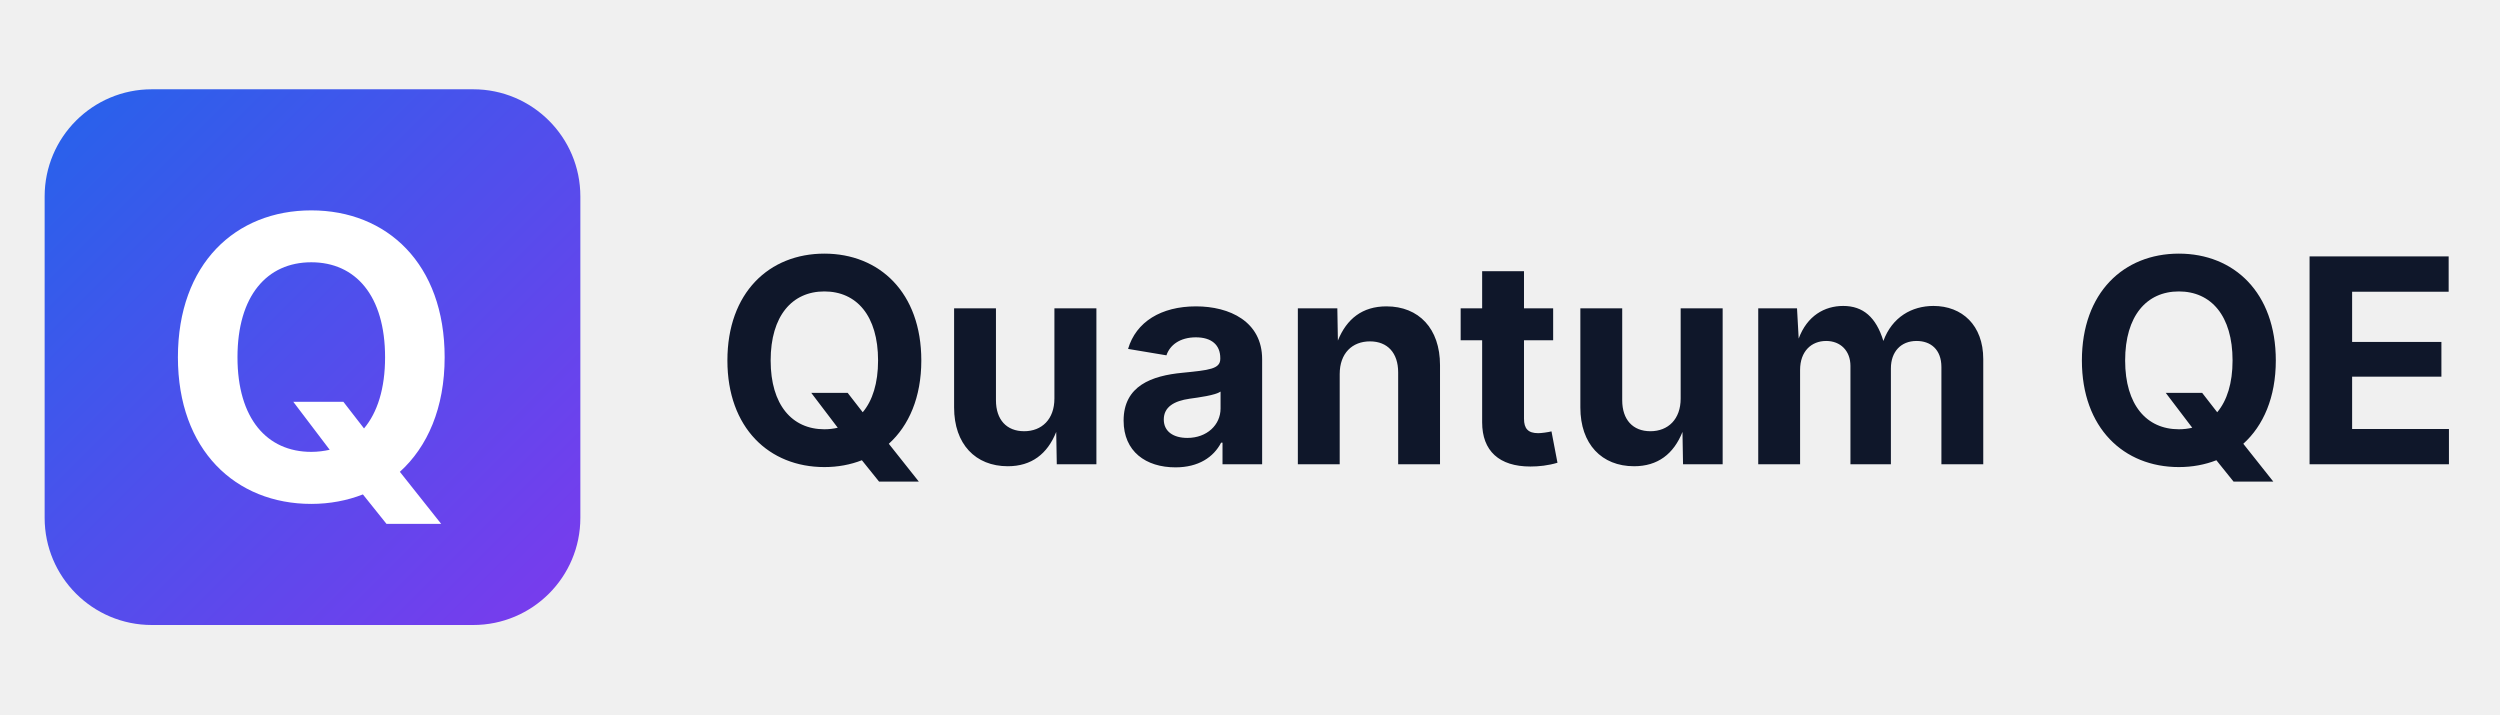
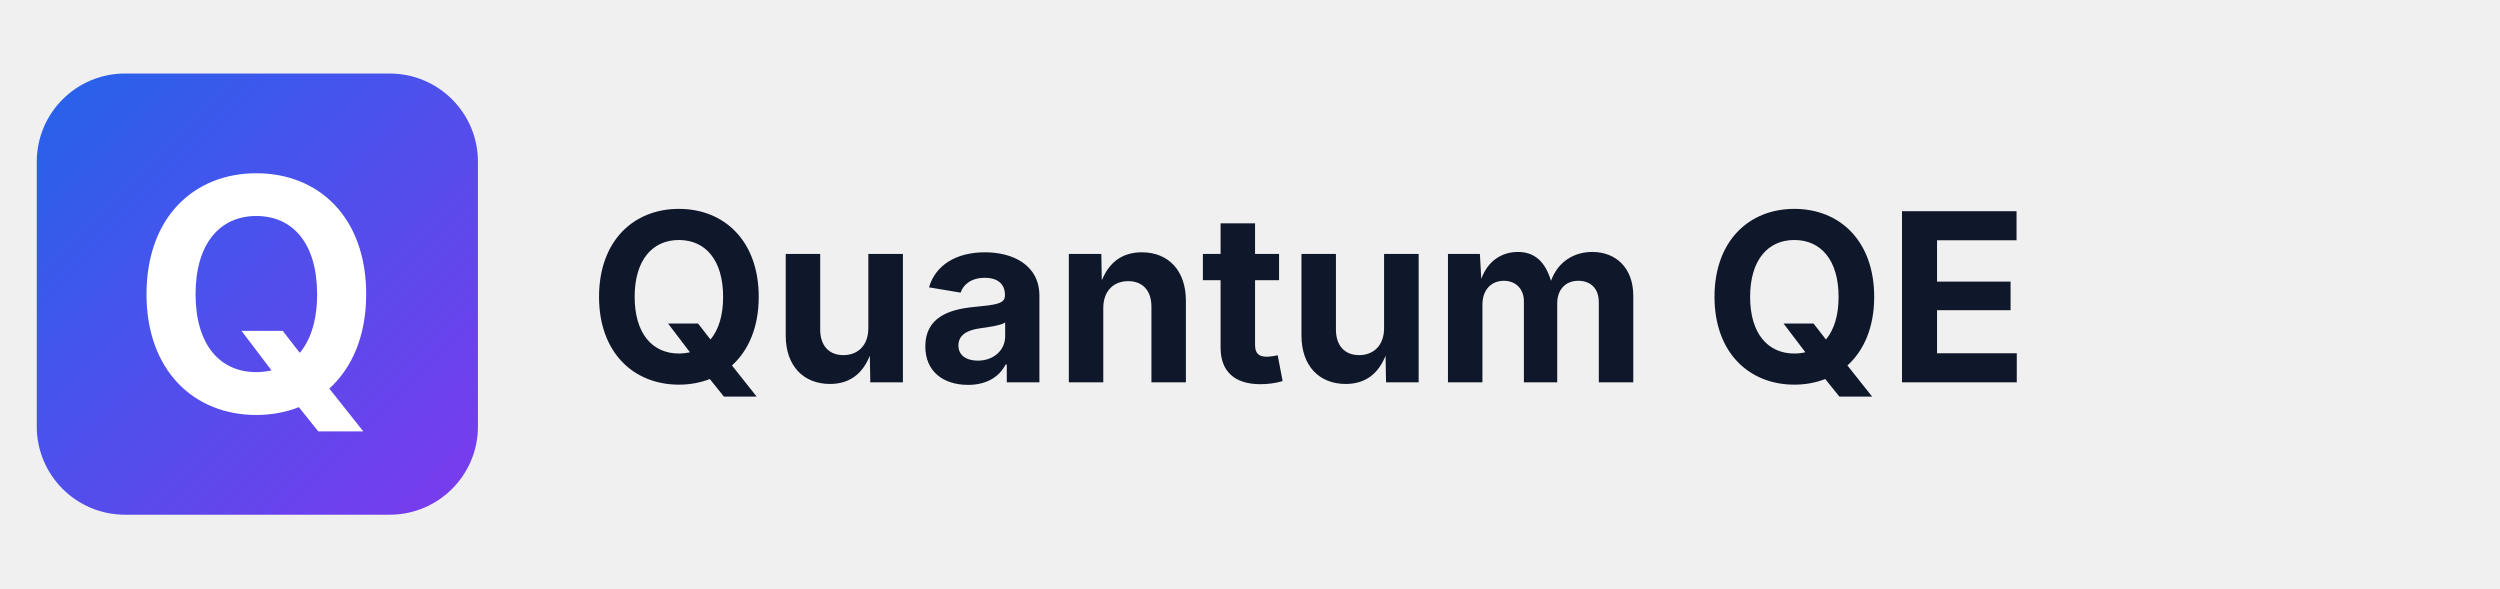
- <svg xmlns="http://www.w3.org/2000/svg" viewBox="0 0 280 80" width="280" height="80">
+ <svg xmlns="http://www.w3.org/2000/svg" viewBox="0 0 340 80" width="340" height="80">
  <defs>
    <linearGradient id="logoGradientH" x1="0%" y1="0%" x2="100%" y2="100%">
      <stop offset="0%" style="stop-color:#2563eb;stop-opacity:1" />
      <stop offset="100%" style="stop-color:#7c3aed;stop-opacity:1" />
    </linearGradient>
  </defs>
  <rect x="5" y="10" width="60" height="60" rx="12" ry="12" fill="url(#logoGradientH)" />
  <text x="35" y="56" font-family="Inter, -apple-system, BlinkMacSystemFont, 'Segoe UI', Arial, sans-serif" font-size="44" font-weight="700" text-anchor="middle" fill="white">Q</text>
  <text x="80" y="52" font-family="Inter, -apple-system, BlinkMacSystemFont, 'Segoe UI', Arial, sans-serif" font-size="32" font-weight="700" fill="#0f172a">Quantum QE</text>
</svg>
